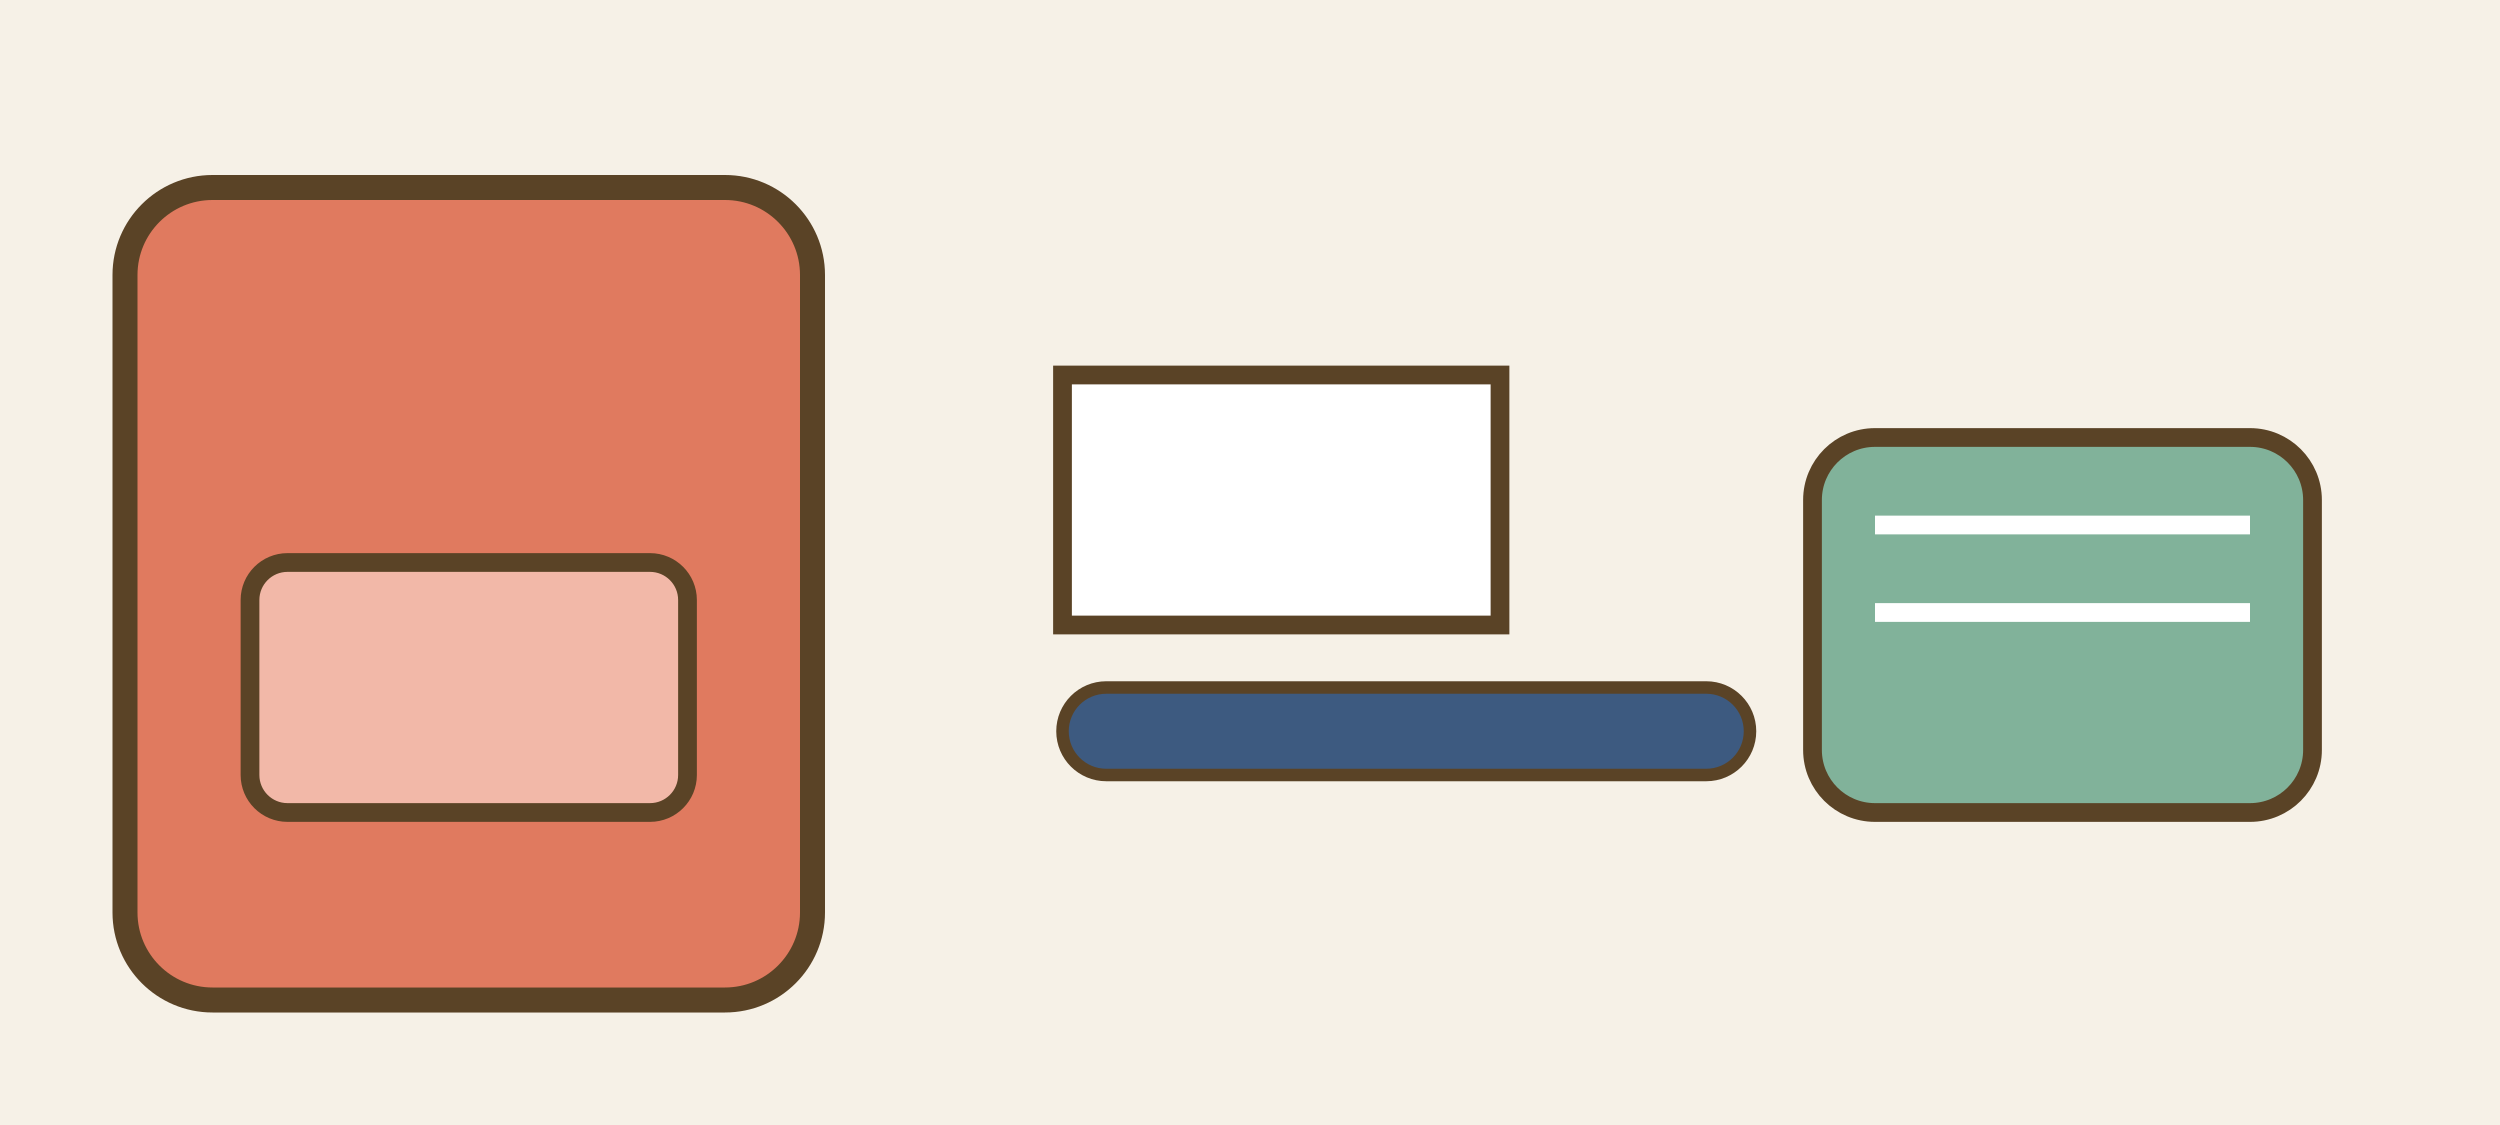
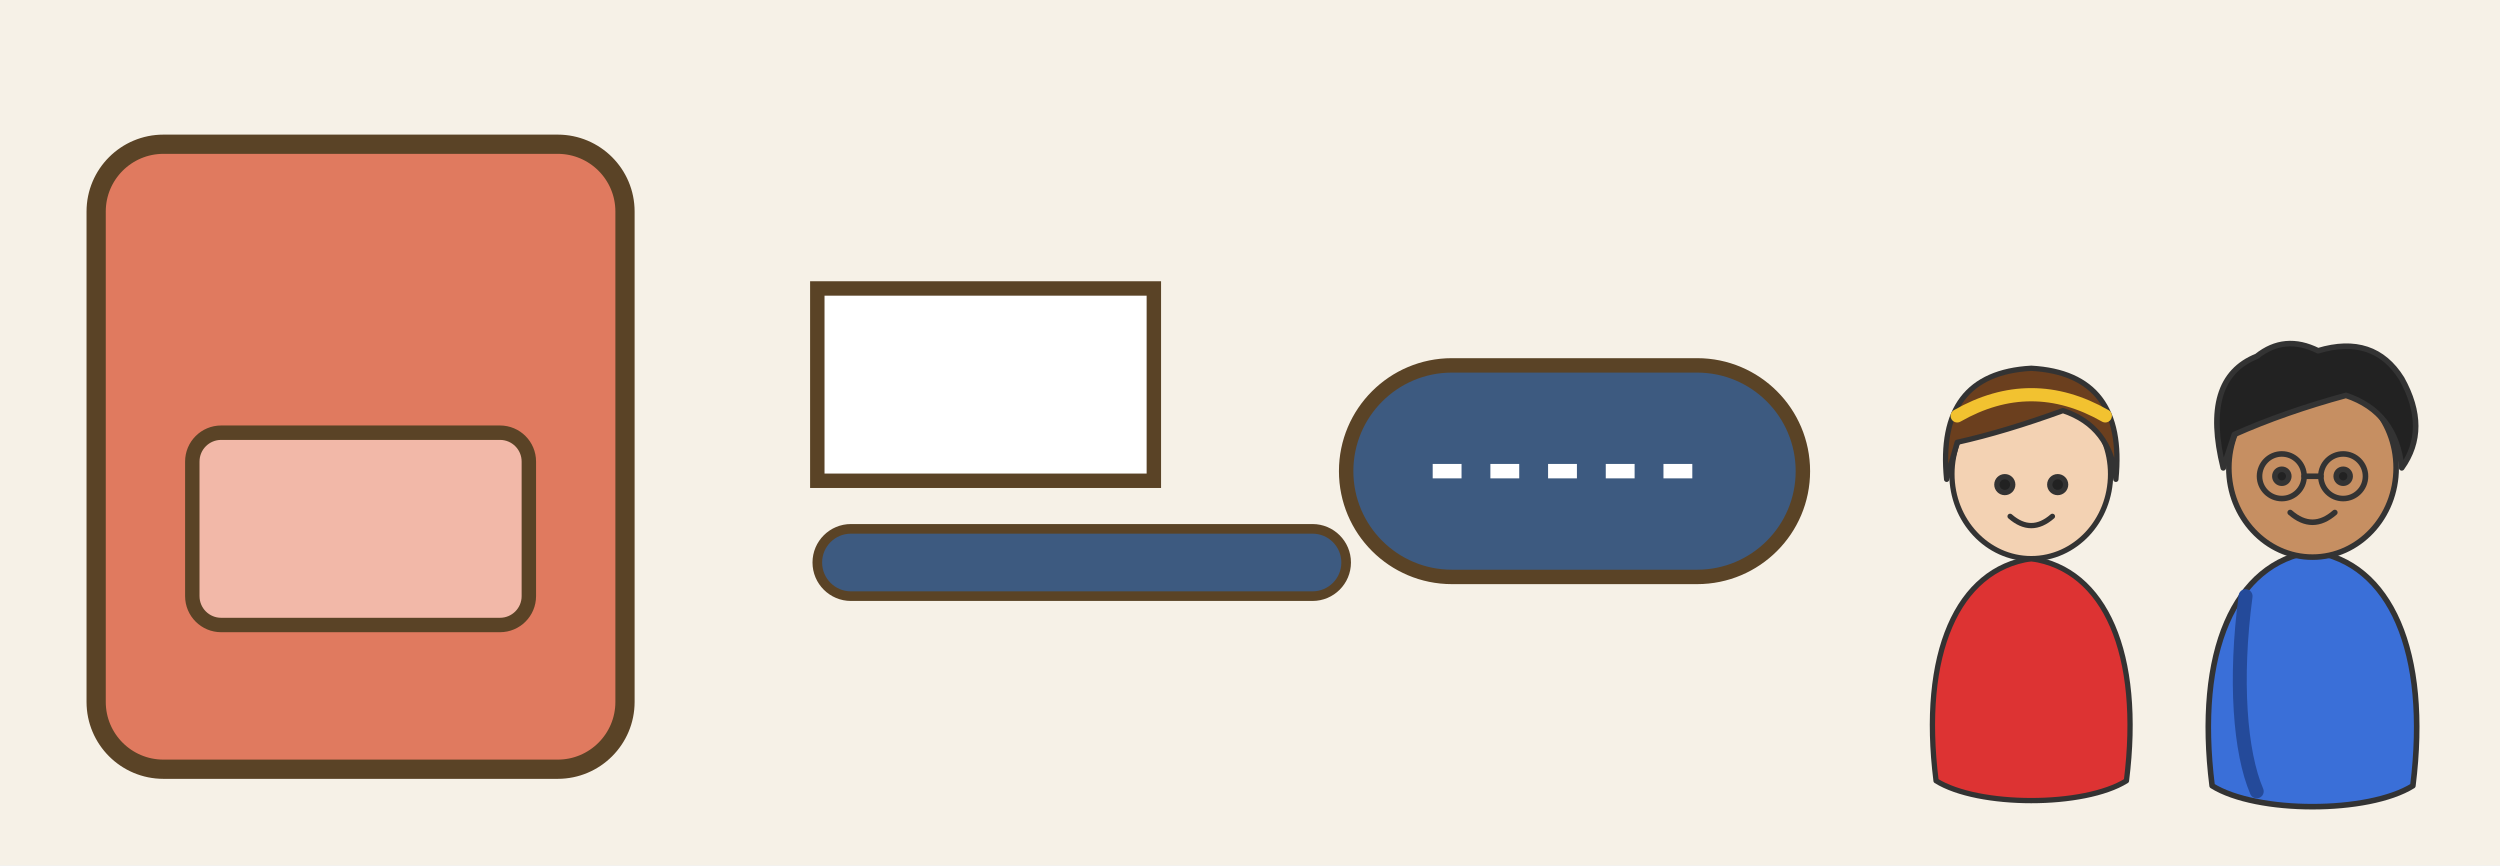
- <svg xmlns="http://www.w3.org/2000/svg" viewBox="0 0 400 180" width="400" height="180">
-   <rect width="400" height="180" fill="#f6f1e7" />
+ <svg xmlns="http://www.w3.org/2000/svg" viewBox="0 0 520 180" width="520" height="180" role="img">
+   <rect width="520" height="180" fill="#f6f1e7" />
  <rect x="20" y="30" width="110" height="130" rx="14" fill="#e07a5f" stroke="#5a4326" stroke-width="4" />
  <rect x="40" y="90" width="70" height="40" rx="6" fill="#f2b8a8" stroke="#5a4326" stroke-width="3" />
  <rect x="170" y="110" width="110" height="14" rx="7" fill="#3d5a80" stroke="#5a4326" stroke-width="2" />
  <rect x="170" y="60" width="70" height="40" fill="#fff" stroke="#5a4326" stroke-width="3" />
-   <rect x="290" y="70" width="80" height="60" rx="10" fill="#81b29a" stroke="#5a4326" stroke-width="3" />
-   <path d="M300 84h60M300 98h60" stroke="#fff" stroke-width="3" />
+   <rect x="280" y="76" width="95" height="44" rx="22" fill="#3d5a80" stroke="#5a4326" stroke-width="3" />
+   <path d="M298 98h60" stroke="#fff" stroke-width="3" stroke-dasharray="6 6" />
+   <g class="lea" transform="translate(395,70) scale(0.55)" stroke="#333" stroke-width="2" stroke-linejoin="round" stroke-linecap="round">
+     <path d="M14 168 C8 120 22 88 50 84 C78 88 92 120 86 168 C70 178 30 178 14 168 Z" fill="#d33" />
+     <ellipse cx="50" cy="52" rx="30" ry="32" fill="#f3d2b3" />
+     <path d="M18 54 Q14 14 50 12 Q86 14 82 54 Q80 34 62 28 Q40 36 22 40 Z" fill="#6b3f1e" />
+     <path d="M22 30 Q50 14 78 30" fill="none" stroke="#f2c230" stroke-width="5" />
+     <circle cx="40" cy="56" r="3" fill="#222" />
+     <circle cx="60" cy="56" r="3" fill="#222" />
+     <path d="M42 68 Q50 75 58 68" fill="none" />
+   </g>
+   <g class="noe" transform="translate(452,66) scale(0.58)" stroke="#333" stroke-width="2" stroke-linejoin="round" stroke-linecap="round">
+     <path d="M14 168 C8 120 22 88 50 84 C78 88 92 120 86 168 C70 178 30 178 14 168 Z" fill="#3a6fd8" />
+     <path d="M26 100 C22 130 24 156 30 170" stroke="#244a9a" stroke-width="5" fill="none" />
+     <ellipse cx="50" cy="54" rx="30" ry="32" fill="#c68f62" />
+     <path d="M18 54 Q10 22 30 14 Q40 6 52 12 Q72 6 82 22 Q92 40 82 54 Q80 34 62 28 Q40 34 22 42 Z" fill="#222" />
+     <circle cx="39" cy="57" r="8" fill="none" />
+     <circle cx="61" cy="57" r="8" fill="none" />
+     <path d="M47 57 L53 57" fill="none" />
+     <circle cx="39" cy="57" r="2.5" fill="#222" />
+     <circle cx="61" cy="57" r="2.5" fill="#222" />
+     <path d="M42 70 Q50 77 58 70" fill="none" />
+   </g>
</svg>
